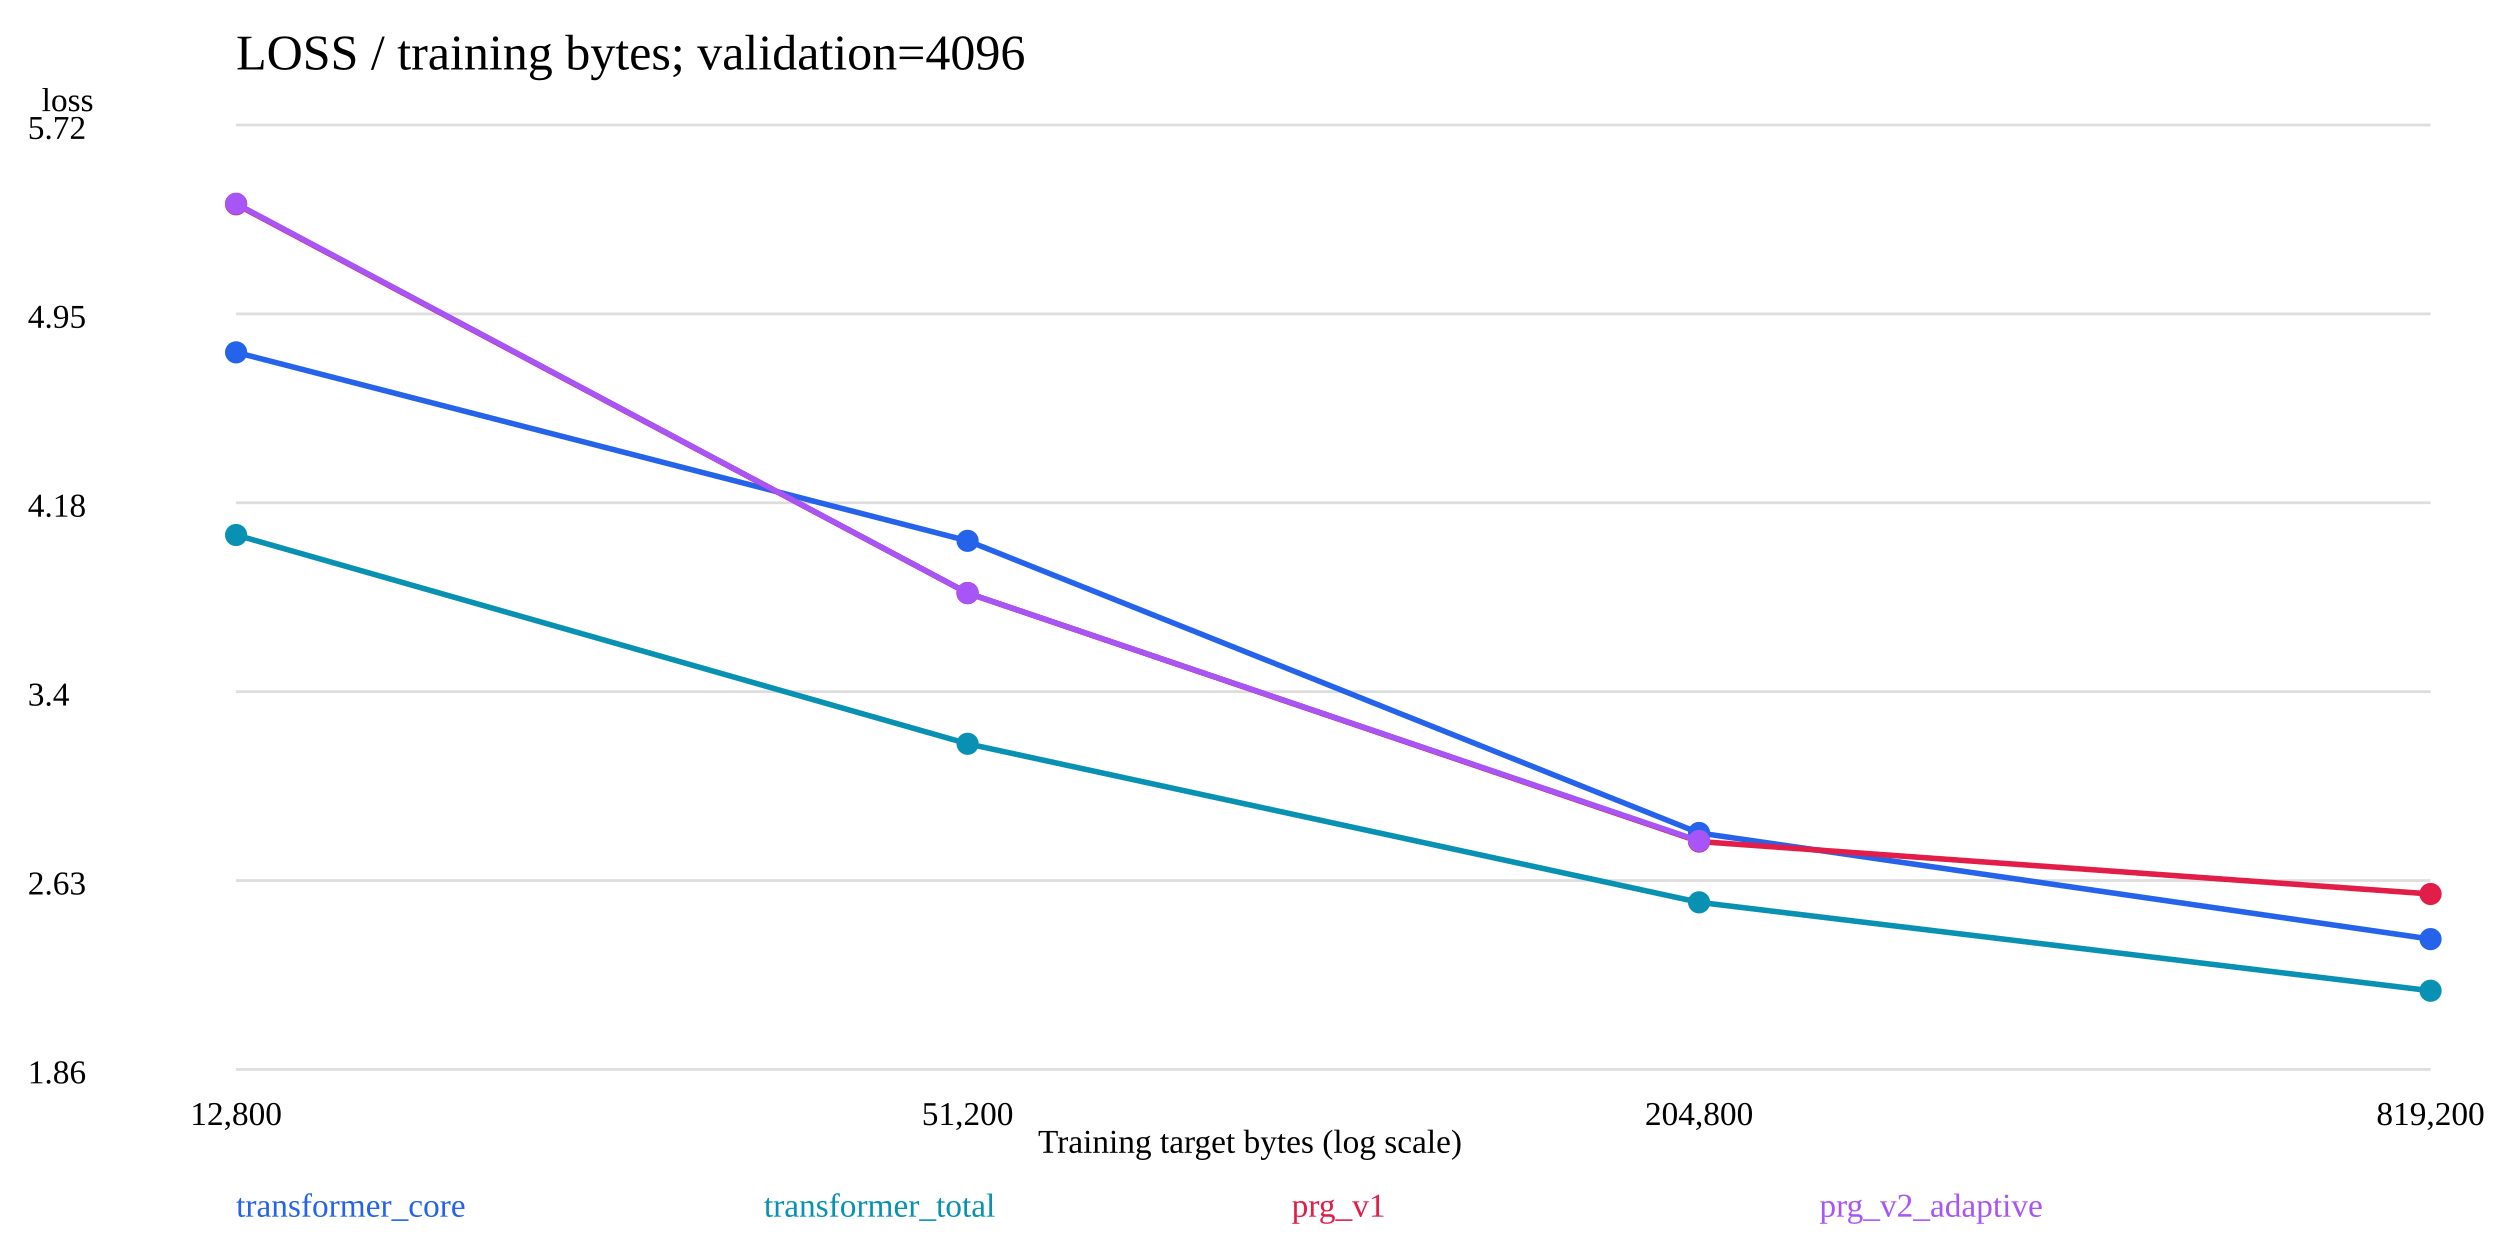
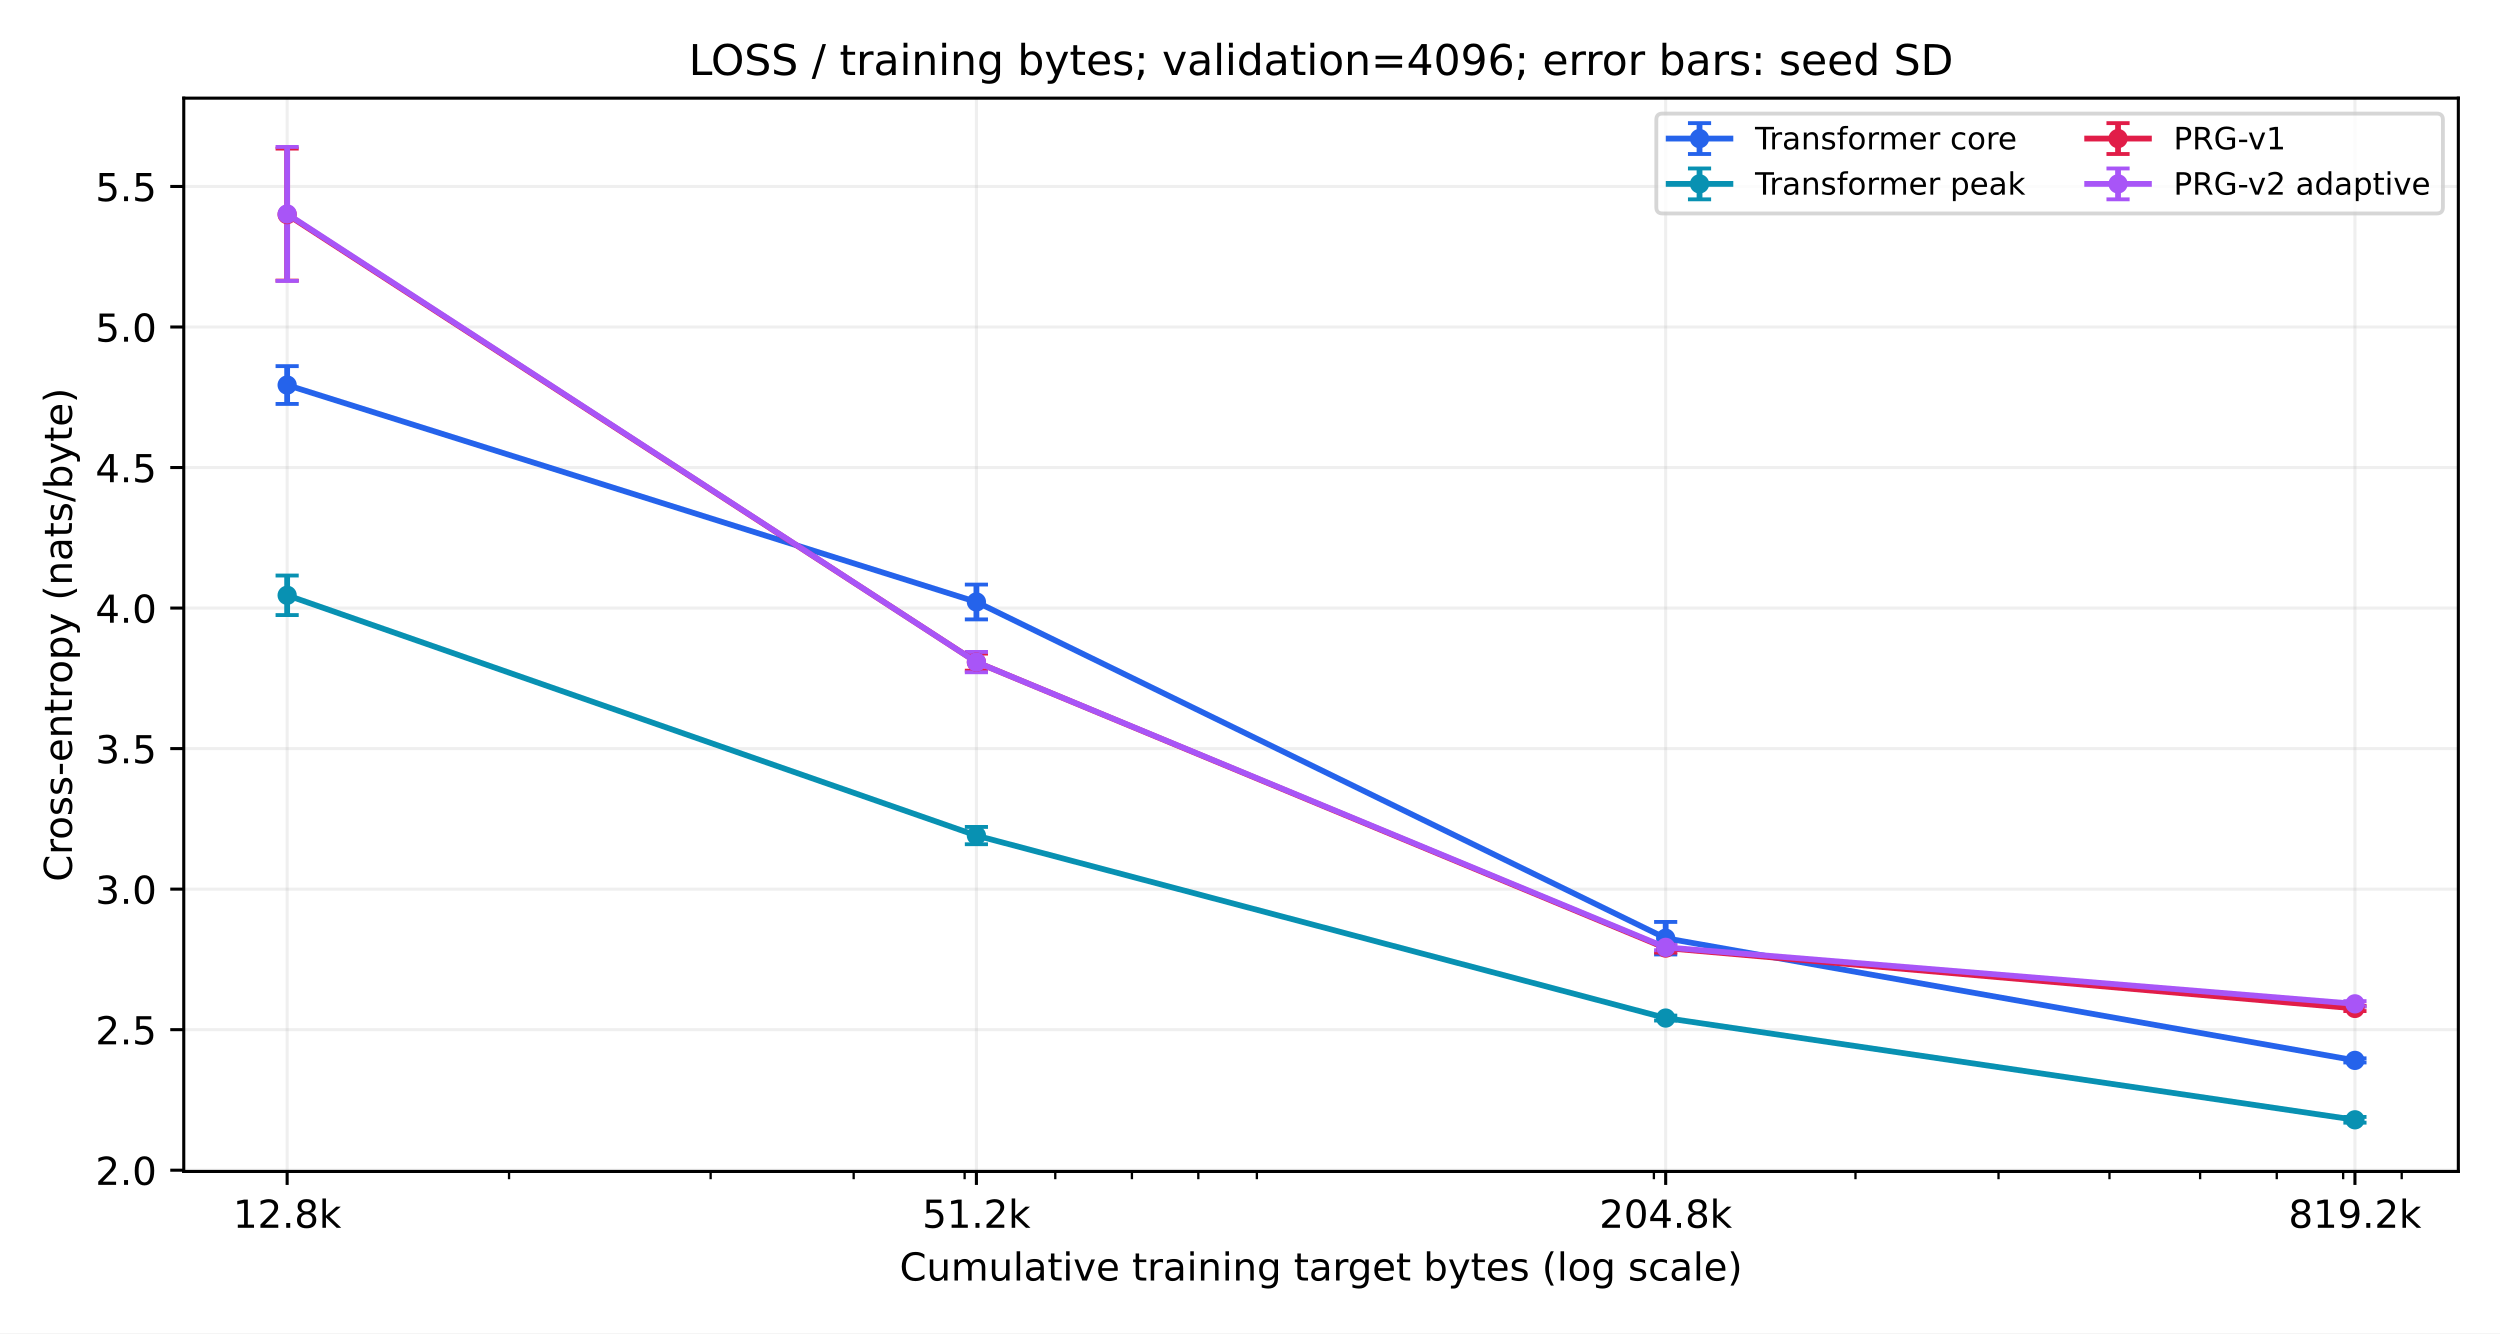
- <svg xmlns="http://www.w3.org/2000/svg" width="900" height="450" viewBox="0 0 900 450">
-   <rect width="100%" height="100%" fill="white" />
-   <text x="85" y="25" font-size="18">LOSS / training bytes; validation=4096</text>
-   <line x1="85" x2="875" y1="385.0" y2="385.0" stroke="#ddd" />
-   <text x="10" y="390.0" font-size="12">1.86</text>
-   <line x1="85" x2="875" y1="317.0" y2="317.0" stroke="#ddd" />
-   <text x="10" y="322.0" font-size="12">2.63</text>
-   <line x1="85" x2="875" y1="249" y2="249" stroke="#ddd" />
-   <text x="10" y="254" font-size="12">3.4</text>
-   <line x1="85" x2="875" y1="181" y2="181" stroke="#ddd" />
-   <text x="10" y="186" font-size="12">4.18</text>
-   <line x1="85" x2="875" y1="113.0" y2="113.0" stroke="#ddd" />
-   <text x="10" y="118.0" font-size="12">4.95</text>
-   <line x1="85" x2="875" y1="45.0" y2="45.0" stroke="#ddd" />
-   <text x="10" y="50.0" font-size="12">5.72</text>
-   <text x="85.0" y="405" text-anchor="middle" font-size="12">12,800</text>
-   <text x="348.333" y="405" text-anchor="middle" font-size="12">51,200</text>
-   <text x="611.667" y="405" text-anchor="middle" font-size="12">204,800</text>
-   <text x="875.0" y="405" text-anchor="middle" font-size="12">819,200</text>
-   <polyline points="85.00,126.85 348.33,194.70 611.67,299.87 875.00,338.08" fill="none" stroke="#2563eb" stroke-width="2" />
-   <circle cx="85.0" cy="126.85" r="4" fill="#2563eb" />
-   <circle cx="348.333" cy="194.699" r="4" fill="#2563eb" />
-   <circle cx="611.667" cy="299.866" r="4" fill="#2563eb" />
-   <circle cx="875.0" cy="338.082" r="4" fill="#2563eb" />
-   <text x="85" y="438" fill="#2563eb" font-size="12">transformer_core</text>
-   <polyline points="85.00,192.61 348.33,267.76 611.67,324.84 875.00,356.67" fill="none" stroke="#0891b2" stroke-width="2" />
-   <circle cx="85.0" cy="192.609" r="4" fill="#0891b2" />
-   <circle cx="348.333" cy="267.764" r="4" fill="#0891b2" />
-   <circle cx="611.667" cy="324.842" r="4" fill="#0891b2" />
-   <circle cx="875.0" cy="356.667" r="4" fill="#0891b2" />
-   <text x="275" y="438" fill="#0891b2" font-size="12">transformer_total</text>
-   <polyline points="85.00,73.54 348.33,213.51 611.67,302.96 875.00,321.84" fill="none" stroke="#e11d48" stroke-width="2" />
-   <circle cx="85.0" cy="73.539" r="4" fill="#e11d48" />
-   <circle cx="348.333" cy="213.512" r="4" fill="#e11d48" />
-   <circle cx="611.667" cy="302.957" r="4" fill="#e11d48" />
-   <circle cx="875.0" cy="321.836" r="4" fill="#e11d48" />
-   <text x="465" y="438" fill="#e11d48" font-size="12">prg_v1</text>
-   <polyline points="85.00,73.33 348.33,213.51 611.67,302.73" fill="none" stroke="#a855f7" stroke-width="2" />
-   <circle cx="85.0" cy="73.333" r="4" fill="#a855f7" />
-   <circle cx="348.333" cy="213.509" r="4" fill="#a855f7" />
-   <circle cx="611.667" cy="302.731" r="4" fill="#a855f7" />
-   <text x="655" y="438" fill="#a855f7" font-size="12">prg_v2_adaptive</text>
-   <text x="450" y="415" text-anchor="middle" font-size="12">Training target bytes (log scale)</text>
-   <text x="15" y="40" font-size="12">loss</text>
+ <svg xmlns="http://www.w3.org/2000/svg" xmlns:xlink="http://www.w3.org/1999/xlink" width="648pt" height="345.6pt" viewBox="0 0 648 345.6" version="1.1">
+   <defs>
+     <style type="text/css">*{stroke-linejoin: round; stroke-linecap: butt}</style>
+   </defs>
+   <g id="figure_1">
+     <g id="patch_1">
+       <path d="M 0 345.6 L 648 345.6 L 648 0 L 0 0 z " style="fill: #ffffff" />
+     </g>
+     <g id="axes_1">
+       <g id="patch_2">
+         <path d="M 47.63 303.64 L 637.2 303.64 L 637.2 25.44 L 47.63 25.44 z " style="fill: #ffffff" />
+       </g>
+       <g id="matplotlib.axis_1">
+         <g id="xtick_1">
+           <g id="line2d_1">
+             <path d="M 74.429 303.64 L 74.429 25.44 " clip-path="url(#p0db407a2da)" style="fill: none; stroke: #b0b0b0; stroke-opacity: 0.2; stroke-width: 0.8; stroke-linecap: square" />
+           </g>
+           <g id="line2d_2">
+             <defs>
+               <path id="m1986280dcb" d="M 0 0 L 0 3.5 " style="stroke: #000000; stroke-width: 0.8" />
+             </defs>
+             <g>
+               <use xlink:href="#m1986280dcb" x="74.429" y="303.64" style="stroke: #000000; stroke-width: 0.8" />
+             </g>
+           </g>
+           <g id="text_1">
+             <text style="font-size: 10px; font-family: 'DejaVu Sans', 'Bitstream Vera Sans', 'Computer Modern Sans Serif', 'Lucida Grande', 'Verdana', 'Geneva', 'Lucid', 'Arial', 'Helvetica', 'Avant Garde', sans-serif; text-anchor: middle" x="74.429" y="318.238" transform="rotate(-0 74.42864 318.2384)">12.8k</text>
+           </g>
+         </g>
+         <g id="xtick_2">
+           <g id="line2d_3">
+             <path d="M 253.086 303.64 L 253.086 25.44 " clip-path="url(#p0db407a2da)" style="fill: none; stroke: #b0b0b0; stroke-opacity: 0.2; stroke-width: 0.8; stroke-linecap: square" />
+           </g>
+           <g id="line2d_4">
+             <g>
+               <use xlink:href="#m1986280dcb" x="253.086" y="303.64" style="stroke: #000000; stroke-width: 0.8" />
+             </g>
+           </g>
+           <g id="text_2">
+             <text style="font-size: 10px; font-family: 'DejaVu Sans', 'Bitstream Vera Sans', 'Computer Modern Sans Serif', 'Lucida Grande', 'Verdana', 'Geneva', 'Lucid', 'Arial', 'Helvetica', 'Avant Garde', sans-serif; text-anchor: middle" x="253.086" y="318.238" transform="rotate(-0 253.0862 318.2384)">51.2k</text>
+           </g>
+         </g>
+         <g id="xtick_3">
+           <g id="line2d_5">
+             <path d="M 431.744 303.64 L 431.744 25.44 " clip-path="url(#p0db407a2da)" style="fill: none; stroke: #b0b0b0; stroke-opacity: 0.2; stroke-width: 0.8; stroke-linecap: square" />
+           </g>
+           <g id="line2d_6">
+             <g>
+               <use xlink:href="#m1986280dcb" x="431.744" y="303.64" style="stroke: #000000; stroke-width: 0.8" />
+             </g>
+           </g>
+           <g id="text_3">
+             <text style="font-size: 10px; font-family: 'DejaVu Sans', 'Bitstream Vera Sans', 'Computer Modern Sans Serif', 'Lucida Grande', 'Verdana', 'Geneva', 'Lucid', 'Arial', 'Helvetica', 'Avant Garde', sans-serif; text-anchor: middle" x="431.744" y="318.238" transform="rotate(-0 431.7438 318.2384)">204.8k</text>
+           </g>
+         </g>
+         <g id="xtick_4">
+           <g id="line2d_7">
+             <path d="M 610.401 303.64 L 610.401 25.44 " clip-path="url(#p0db407a2da)" style="fill: none; stroke: #b0b0b0; stroke-opacity: 0.2; stroke-width: 0.8; stroke-linecap: square" />
+           </g>
+           <g id="line2d_8">
+             <g>
+               <use xlink:href="#m1986280dcb" x="610.401" y="303.64" style="stroke: #000000; stroke-width: 0.8" />
+             </g>
+           </g>
+           <g id="text_4">
+             <text style="font-size: 10px; font-family: 'DejaVu Sans', 'Bitstream Vera Sans', 'Computer Modern Sans Serif', 'Lucida Grande', 'Verdana', 'Geneva', 'Lucid', 'Arial', 'Helvetica', 'Avant Garde', sans-serif; text-anchor: middle" x="610.401" y="318.238" transform="rotate(-0 610.4014 318.2384)">819.2k</text>
+           </g>
+         </g>
+         <g id="xtick_5">
+           <g id="line2d_9">
+             <defs>
+               <path id="m4b7d5a0a49" d="M 0 0 L 0 2 " style="stroke: #000000; stroke-width: 0.6" />
+             </defs>
+             <g>
+               <use xlink:href="#m4b7d5a0a49" x="131.944" y="303.64" style="stroke: #000000; stroke-width: 0.6" />
+             </g>
+           </g>
+         </g>
+         <g id="xtick_6">
+           <g id="line2d_10">
+             <g>
+               <use xlink:href="#m4b7d5a0a49" x="184.198" y="303.64" style="stroke: #000000; stroke-width: 0.6" />
+             </g>
+           </g>
+         </g>
+         <g id="xtick_7">
+           <g id="line2d_11">
+             <g>
+               <use xlink:href="#m4b7d5a0a49" x="221.272" y="303.64" style="stroke: #000000; stroke-width: 0.6" />
+             </g>
+           </g>
+         </g>
+         <g id="xtick_8">
+           <g id="line2d_12">
+             <g>
+               <use xlink:href="#m4b7d5a0a49" x="250.03" y="303.64" style="stroke: #000000; stroke-width: 0.6" />
+             </g>
+           </g>
+         </g>
+         <g id="xtick_9">
+           <g id="line2d_13">
+             <g>
+               <use xlink:href="#m4b7d5a0a49" x="273.526" y="303.64" style="stroke: #000000; stroke-width: 0.6" />
+             </g>
+           </g>
+         </g>
+         <g id="xtick_10">
+           <g id="line2d_14">
+             <g>
+               <use xlink:href="#m4b7d5a0a49" x="293.392" y="303.64" style="stroke: #000000; stroke-width: 0.6" />
+             </g>
+           </g>
+         </g>
+         <g id="xtick_11">
+           <g id="line2d_15">
+             <g>
+               <use xlink:href="#m4b7d5a0a49" x="310.601" y="303.64" style="stroke: #000000; stroke-width: 0.6" />
+             </g>
+           </g>
+         </g>
+         <g id="xtick_12">
+           <g id="line2d_16">
+             <g>
+               <use xlink:href="#m4b7d5a0a49" x="325.78" y="303.64" style="stroke: #000000; stroke-width: 0.6" />
+             </g>
+           </g>
+         </g>
+         <g id="xtick_13">
+           <g id="line2d_17">
+             <g>
+               <use xlink:href="#m4b7d5a0a49" x="428.687" y="303.64" style="stroke: #000000; stroke-width: 0.6" />
+             </g>
+           </g>
+         </g>
+         <g id="xtick_14">
+           <g id="line2d_18">
+             <g>
+               <use xlink:href="#m4b7d5a0a49" x="480.941" y="303.64" style="stroke: #000000; stroke-width: 0.6" />
+             </g>
+           </g>
+         </g>
+         <g id="xtick_15">
+           <g id="line2d_19">
+             <g>
+               <use xlink:href="#m4b7d5a0a49" x="518.016" y="303.64" style="stroke: #000000; stroke-width: 0.6" />
+             </g>
+           </g>
+         </g>
+         <g id="xtick_16">
+           <g id="line2d_20">
+             <g>
+               <use xlink:href="#m4b7d5a0a49" x="546.774" y="303.64" style="stroke: #000000; stroke-width: 0.6" />
+             </g>
+           </g>
+         </g>
+         <g id="xtick_17">
+           <g id="line2d_21">
+             <g>
+               <use xlink:href="#m4b7d5a0a49" x="570.27" y="303.64" style="stroke: #000000; stroke-width: 0.6" />
+             </g>
+           </g>
+         </g>
+         <g id="xtick_18">
+           <g id="line2d_22">
+             <g>
+               <use xlink:href="#m4b7d5a0a49" x="590.136" y="303.64" style="stroke: #000000; stroke-width: 0.6" />
+             </g>
+           </g>
+         </g>
+         <g id="xtick_19">
+           <g id="line2d_23">
+             <g>
+               <use xlink:href="#m4b7d5a0a49" x="607.345" y="303.64" style="stroke: #000000; stroke-width: 0.6" />
+             </g>
+           </g>
+         </g>
+         <g id="xtick_20">
+           <g id="line2d_24">
+             <g>
+               <use xlink:href="#m4b7d5a0a49" x="622.524" y="303.64" style="stroke: #000000; stroke-width: 0.6" />
+             </g>
+           </g>
+         </g>
+         <g id="text_5">
+           <text style="font-size: 10px; font-family: 'DejaVu Sans', 'Bitstream Vera Sans', 'Computer Modern Sans Serif', 'Lucida Grande', 'Verdana', 'Geneva', 'Lucid', 'Arial', 'Helvetica', 'Avant Garde', sans-serif; text-anchor: middle" x="342.415" y="331.917" transform="rotate(-0 342.415 331.9166)">Cumulative training target bytes (log scale)</text>
+         </g>
+       </g>
+       <g id="matplotlib.axis_2">
+         <g id="ytick_1">
+           <g id="line2d_25">
+             <path d="M 47.63 303.315 L 637.2 303.315 " clip-path="url(#p0db407a2da)" style="fill: none; stroke: #b0b0b0; stroke-opacity: 0.2; stroke-width: 0.8; stroke-linecap: square" />
+           </g>
+           <g id="line2d_26">
+             <defs>
+               <path id="mdb5ca805af" d="M 0 0 L -3.5 0 " style="stroke: #000000; stroke-width: 0.8" />
+             </defs>
+             <g>
+               <use xlink:href="#mdb5ca805af" x="47.63" y="303.315" style="stroke: #000000; stroke-width: 0.8" />
+             </g>
+           </g>
+           <g id="text_6">
+             <text style="font-size: 10px; font-family: 'DejaVu Sans', 'Bitstream Vera Sans', 'Computer Modern Sans Serif', 'Lucida Grande', 'Verdana', 'Geneva', 'Lucid', 'Arial', 'Helvetica', 'Avant Garde', sans-serif; text-anchor: end" x="40.63" y="307.114" transform="rotate(-0 40.63 307.1143)">2.0</text>
+           </g>
+         </g>
+         <g id="ytick_2">
+           <g id="line2d_27">
+             <path d="M 47.63 266.889 L 637.2 266.889 " clip-path="url(#p0db407a2da)" style="fill: none; stroke: #b0b0b0; stroke-opacity: 0.2; stroke-width: 0.8; stroke-linecap: square" />
+           </g>
+           <g id="line2d_28">
+             <g>
+               <use xlink:href="#mdb5ca805af" x="47.63" y="266.889" style="stroke: #000000; stroke-width: 0.8" />
+             </g>
+           </g>
+           <g id="text_7">
+             <text style="font-size: 10px; font-family: 'DejaVu Sans', 'Bitstream Vera Sans', 'Computer Modern Sans Serif', 'Lucida Grande', 'Verdana', 'Geneva', 'Lucid', 'Arial', 'Helvetica', 'Avant Garde', sans-serif; text-anchor: end" x="40.63" y="270.688" transform="rotate(-0 40.63 270.6884)">2.5</text>
+           </g>
+         </g>
+         <g id="ytick_3">
+           <g id="line2d_29">
+             <path d="M 47.63 230.463 L 637.2 230.463 " clip-path="url(#p0db407a2da)" style="fill: none; stroke: #b0b0b0; stroke-opacity: 0.2; stroke-width: 0.8; stroke-linecap: square" />
+           </g>
+           <g id="line2d_30">
+             <g>
+               <use xlink:href="#mdb5ca805af" x="47.63" y="230.463" style="stroke: #000000; stroke-width: 0.8" />
+             </g>
+           </g>
+           <g id="text_8">
+             <text style="font-size: 10px; font-family: 'DejaVu Sans', 'Bitstream Vera Sans', 'Computer Modern Sans Serif', 'Lucida Grande', 'Verdana', 'Geneva', 'Lucid', 'Arial', 'Helvetica', 'Avant Garde', sans-serif; text-anchor: end" x="40.63" y="234.263" transform="rotate(-0 40.63 234.2626)">3.0</text>
+           </g>
+         </g>
+         <g id="ytick_4">
+           <g id="line2d_31">
+             <path d="M 47.63 194.038 L 637.2 194.038 " clip-path="url(#p0db407a2da)" style="fill: none; stroke: #b0b0b0; stroke-opacity: 0.2; stroke-width: 0.8; stroke-linecap: square" />
+           </g>
+           <g id="line2d_32">
+             <g>
+               <use xlink:href="#mdb5ca805af" x="47.63" y="194.038" style="stroke: #000000; stroke-width: 0.8" />
+             </g>
+           </g>
+           <g id="text_9">
+             <text style="font-size: 10px; font-family: 'DejaVu Sans', 'Bitstream Vera Sans', 'Computer Modern Sans Serif', 'Lucida Grande', 'Verdana', 'Geneva', 'Lucid', 'Arial', 'Helvetica', 'Avant Garde', sans-serif; text-anchor: end" x="40.63" y="197.837" transform="rotate(-0 40.63 197.8368)">3.5</text>
+           </g>
+         </g>
+         <g id="ytick_5">
+           <g id="line2d_33">
+             <path d="M 47.63 157.612 L 637.2 157.612 " clip-path="url(#p0db407a2da)" style="fill: none; stroke: #b0b0b0; stroke-opacity: 0.2; stroke-width: 0.8; stroke-linecap: square" />
+           </g>
+           <g id="line2d_34">
+             <g>
+               <use xlink:href="#mdb5ca805af" x="47.63" y="157.612" style="stroke: #000000; stroke-width: 0.8" />
+             </g>
+           </g>
+           <g id="text_10">
+             <text style="font-size: 10px; font-family: 'DejaVu Sans', 'Bitstream Vera Sans', 'Computer Modern Sans Serif', 'Lucida Grande', 'Verdana', 'Geneva', 'Lucid', 'Arial', 'Helvetica', 'Avant Garde', sans-serif; text-anchor: end" x="40.63" y="161.411" transform="rotate(-0 40.63 161.411)">4.0</text>
+           </g>
+         </g>
+         <g id="ytick_6">
+           <g id="line2d_35">
+             <path d="M 47.63 121.186 L 637.2 121.186 " clip-path="url(#p0db407a2da)" style="fill: none; stroke: #b0b0b0; stroke-opacity: 0.2; stroke-width: 0.8; stroke-linecap: square" />
+           </g>
+           <g id="line2d_36">
+             <g>
+               <use xlink:href="#mdb5ca805af" x="47.63" y="121.186" style="stroke: #000000; stroke-width: 0.8" />
+             </g>
+           </g>
+           <g id="text_11">
+             <text style="font-size: 10px; font-family: 'DejaVu Sans', 'Bitstream Vera Sans', 'Computer Modern Sans Serif', 'Lucida Grande', 'Verdana', 'Geneva', 'Lucid', 'Arial', 'Helvetica', 'Avant Garde', sans-serif; text-anchor: end" x="40.63" y="124.985" transform="rotate(-0 40.63 124.9852)">4.5</text>
+           </g>
+         </g>
+         <g id="ytick_7">
+           <g id="line2d_37">
+             <path d="M 47.63 84.76 L 637.2 84.76 " clip-path="url(#p0db407a2da)" style="fill: none; stroke: #b0b0b0; stroke-opacity: 0.2; stroke-width: 0.8; stroke-linecap: square" />
+           </g>
+           <g id="line2d_38">
+             <g>
+               <use xlink:href="#mdb5ca805af" x="47.63" y="84.76" style="stroke: #000000; stroke-width: 0.8" />
+             </g>
+           </g>
+           <g id="text_12">
+             <text style="font-size: 10px; font-family: 'DejaVu Sans', 'Bitstream Vera Sans', 'Computer Modern Sans Serif', 'Lucida Grande', 'Verdana', 'Geneva', 'Lucid', 'Arial', 'Helvetica', 'Avant Garde', sans-serif; text-anchor: end" x="40.63" y="88.559" transform="rotate(-0 40.63 88.55936)">5.0</text>
+           </g>
+         </g>
+         <g id="ytick_8">
+           <g id="line2d_39">
+             <path d="M 47.63 48.334 L 637.2 48.334 " clip-path="url(#p0db407a2da)" style="fill: none; stroke: #b0b0b0; stroke-opacity: 0.2; stroke-width: 0.8; stroke-linecap: square" />
+           </g>
+           <g id="line2d_40">
+             <g>
+               <use xlink:href="#mdb5ca805af" x="47.63" y="48.334" style="stroke: #000000; stroke-width: 0.8" />
+             </g>
+           </g>
+           <g id="text_13">
+             <text style="font-size: 10px; font-family: 'DejaVu Sans', 'Bitstream Vera Sans', 'Computer Modern Sans Serif', 'Lucida Grande', 'Verdana', 'Geneva', 'Lucid', 'Arial', 'Helvetica', 'Avant Garde', sans-serif; text-anchor: end" x="40.63" y="52.134" transform="rotate(-0 40.63 52.13354)">5.5</text>
+           </g>
+         </g>
+         <g id="text_14">
+           <text style="font-size: 10px; font-family: 'DejaVu Sans', 'Bitstream Vera Sans', 'Computer Modern Sans Serif', 'Lucida Grande', 'Verdana', 'Geneva', 'Lucid', 'Arial', 'Helvetica', 'Avant Garde', sans-serif; text-anchor: middle" x="18.647" y="164.54" transform="rotate(-90 18.64719 164.54)">Cross-entropy (nats/byte)</text>
+         </g>
+       </g>
+       <g id="LineCollection_1">
+         <path d="M 74.429 104.706 L 74.429 94.901 " clip-path="url(#p0db407a2da)" style="fill: none; stroke: #2563eb; stroke-width: 1.5" />
+         <path d="M 253.086 160.541 L 253.086 151.52 " clip-path="url(#p0db407a2da)" style="fill: none; stroke: #2563eb; stroke-width: 1.5" />
+         <path d="M 431.744 247.398 L 431.744 238.968 " clip-path="url(#p0db407a2da)" style="fill: none; stroke: #2563eb; stroke-width: 1.5" />
+         <path d="M 610.401 275.394 L 610.401 274.312 " clip-path="url(#p0db407a2da)" style="fill: none; stroke: #2563eb; stroke-width: 1.5" />
+       </g>
+       <g id="line2d_41">
+         <defs>
+           <path id="m1d0e846e0e" d="M 3 0 L -3 -0 " style="stroke: #2563eb" />
+         </defs>
+         <g clip-path="url(#p0db407a2da)">
+           <use xlink:href="#m1d0e846e0e" x="74.429" y="104.706" style="fill: #2563eb; stroke: #2563eb" />
+           <use xlink:href="#m1d0e846e0e" x="253.086" y="160.541" style="fill: #2563eb; stroke: #2563eb" />
+           <use xlink:href="#m1d0e846e0e" x="431.744" y="247.398" style="fill: #2563eb; stroke: #2563eb" />
+           <use xlink:href="#m1d0e846e0e" x="610.401" y="275.394" style="fill: #2563eb; stroke: #2563eb" />
+         </g>
+       </g>
+       <g id="line2d_42">
+         <g clip-path="url(#p0db407a2da)">
+           <use xlink:href="#m1d0e846e0e" x="74.429" y="94.901" style="fill: #2563eb; stroke: #2563eb" />
+           <use xlink:href="#m1d0e846e0e" x="253.086" y="151.52" style="fill: #2563eb; stroke: #2563eb" />
+           <use xlink:href="#m1d0e846e0e" x="431.744" y="238.968" style="fill: #2563eb; stroke: #2563eb" />
+           <use xlink:href="#m1d0e846e0e" x="610.401" y="274.312" style="fill: #2563eb; stroke: #2563eb" />
+         </g>
+       </g>
+       <g id="LineCollection_2">
+         <path d="M 74.429 159.419 L 74.429 149.177 " clip-path="url(#p0db407a2da)" style="fill: none; stroke: #0891b2; stroke-width: 1.5" />
+         <path d="M 253.086 218.825 L 253.086 214.334 " clip-path="url(#p0db407a2da)" style="fill: none; stroke: #0891b2; stroke-width: 1.5" />
+         <path d="M 431.744 264.524 L 431.744 263.236 " clip-path="url(#p0db407a2da)" style="fill: none; stroke: #0891b2; stroke-width: 1.5" />
+         <path d="M 610.401 290.995 L 610.401 289.513 " clip-path="url(#p0db407a2da)" style="fill: none; stroke: #0891b2; stroke-width: 1.5" />
+       </g>
+       <g id="line2d_43">
+         <defs>
+           <path id="m05fc8b4bbe" d="M 3 0 L -3 -0 " style="stroke: #0891b2" />
+         </defs>
+         <g clip-path="url(#p0db407a2da)">
+           <use xlink:href="#m05fc8b4bbe" x="74.429" y="159.419" style="fill: #0891b2; stroke: #0891b2" />
+           <use xlink:href="#m05fc8b4bbe" x="253.086" y="218.825" style="fill: #0891b2; stroke: #0891b2" />
+           <use xlink:href="#m05fc8b4bbe" x="431.744" y="264.524" style="fill: #0891b2; stroke: #0891b2" />
+           <use xlink:href="#m05fc8b4bbe" x="610.401" y="290.995" style="fill: #0891b2; stroke: #0891b2" />
+         </g>
+       </g>
+       <g id="line2d_44">
+         <g clip-path="url(#p0db407a2da)">
+           <use xlink:href="#m05fc8b4bbe" x="74.429" y="149.177" style="fill: #0891b2; stroke: #0891b2" />
+           <use xlink:href="#m05fc8b4bbe" x="253.086" y="214.334" style="fill: #0891b2; stroke: #0891b2" />
+           <use xlink:href="#m05fc8b4bbe" x="431.744" y="263.236" style="fill: #0891b2; stroke: #0891b2" />
+           <use xlink:href="#m05fc8b4bbe" x="610.401" y="289.513" style="fill: #0891b2; stroke: #0891b2" />
+         </g>
+       </g>
+       <g id="LineCollection_3">
+         <path d="M 74.429 72.736 L 74.429 38.513 " clip-path="url(#p0db407a2da)" style="fill: none; stroke: #e11d48; stroke-width: 1.5" />
+         <path d="M 253.086 173.831 L 253.086 169.41 " clip-path="url(#p0db407a2da)" style="fill: none; stroke: #e11d48; stroke-width: 1.5" />
+         <path d="M 431.744 246.912 L 431.744 244.577 " clip-path="url(#p0db407a2da)" style="fill: none; stroke: #e11d48; stroke-width: 1.5" />
+         <path d="M 610.401 262.076 L 610.401 260.703 " clip-path="url(#p0db407a2da)" style="fill: none; stroke: #e11d48; stroke-width: 1.5" />
+       </g>
+       <g id="line2d_45">
+         <defs>
+           <path id="m4aaf0778f5" d="M 3 0 L -3 -0 " style="stroke: #e11d48" />
+         </defs>
+         <g clip-path="url(#p0db407a2da)">
+           <use xlink:href="#m4aaf0778f5" x="74.429" y="72.736" style="fill: #e11d48; stroke: #e11d48" />
+           <use xlink:href="#m4aaf0778f5" x="253.086" y="173.831" style="fill: #e11d48; stroke: #e11d48" />
+           <use xlink:href="#m4aaf0778f5" x="431.744" y="246.912" style="fill: #e11d48; stroke: #e11d48" />
+           <use xlink:href="#m4aaf0778f5" x="610.401" y="262.076" style="fill: #e11d48; stroke: #e11d48" />
+         </g>
+       </g>
+       <g id="line2d_46">
+         <g clip-path="url(#p0db407a2da)">
+           <use xlink:href="#m4aaf0778f5" x="74.429" y="38.513" style="fill: #e11d48; stroke: #e11d48" />
+           <use xlink:href="#m4aaf0778f5" x="253.086" y="169.41" style="fill: #e11d48; stroke: #e11d48" />
+           <use xlink:href="#m4aaf0778f5" x="431.744" y="244.577" style="fill: #e11d48; stroke: #e11d48" />
+           <use xlink:href="#m4aaf0778f5" x="610.401" y="260.703" style="fill: #e11d48; stroke: #e11d48" />
+         </g>
+       </g>
+       <g id="LineCollection_4">
+         <path d="M 74.429 72.822 L 74.429 38.085 " clip-path="url(#p0db407a2da)" style="fill: none; stroke: #a855f7; stroke-width: 1.5" />
+         <path d="M 253.086 174.254 L 253.086 168.981 " clip-path="url(#p0db407a2da)" style="fill: none; stroke: #a855f7; stroke-width: 1.5" />
+         <path d="M 431.744 246.298 L 431.744 244.816 " clip-path="url(#p0db407a2da)" style="fill: none; stroke: #a855f7; stroke-width: 1.5" />
+         <path d="M 610.401 260.9 L 610.401 259.488 " clip-path="url(#p0db407a2da)" style="fill: none; stroke: #a855f7; stroke-width: 1.5" />
+       </g>
+       <g id="line2d_47">
+         <defs>
+           <path id="mf4672941f1" d="M 3 0 L -3 -0 " style="stroke: #a855f7" />
+         </defs>
+         <g clip-path="url(#p0db407a2da)">
+           <use xlink:href="#mf4672941f1" x="74.429" y="72.822" style="fill: #a855f7; stroke: #a855f7" />
+           <use xlink:href="#mf4672941f1" x="253.086" y="174.254" style="fill: #a855f7; stroke: #a855f7" />
+           <use xlink:href="#mf4672941f1" x="431.744" y="246.298" style="fill: #a855f7; stroke: #a855f7" />
+           <use xlink:href="#mf4672941f1" x="610.401" y="260.9" style="fill: #a855f7; stroke: #a855f7" />
+         </g>
+       </g>
+       <g id="line2d_48">
+         <g clip-path="url(#p0db407a2da)">
+           <use xlink:href="#mf4672941f1" x="74.429" y="38.085" style="fill: #a855f7; stroke: #a855f7" />
+           <use xlink:href="#mf4672941f1" x="253.086" y="168.981" style="fill: #a855f7; stroke: #a855f7" />
+           <use xlink:href="#mf4672941f1" x="431.744" y="244.816" style="fill: #a855f7; stroke: #a855f7" />
+           <use xlink:href="#mf4672941f1" x="610.401" y="259.488" style="fill: #a855f7; stroke: #a855f7" />
+         </g>
+       </g>
+       <g id="line2d_49">
+         <path d="M 74.429 99.803 L 253.086 156.03 L 431.744 243.183 L 610.401 274.853 " clip-path="url(#p0db407a2da)" style="fill: none; stroke: #2563eb; stroke-width: 1.5; stroke-linecap: square" />
+         <defs>
+           <path id="mba3e8f5385" d="M 0 2 C 0.53 2 1.039 1.789 1.414 1.414 C 1.789 1.039 2 0.53 2 0 C 2 -0.53 1.789 -1.039 1.414 -1.414 C 1.039 -1.789 0.53 -2 0 -2 C -0.53 -2 -1.039 -1.789 -1.414 -1.414 C -1.789 -1.039 -2 -0.53 -2 0 C -2 0.53 -1.789 1.039 -1.414 1.414 C -1.039 1.789 -0.53 2 0 2 z " style="stroke: #2563eb" />
+         </defs>
+         <g clip-path="url(#p0db407a2da)">
+           <use xlink:href="#mba3e8f5385" x="74.429" y="99.803" style="fill: #2563eb; stroke: #2563eb" />
+           <use xlink:href="#mba3e8f5385" x="253.086" y="156.03" style="fill: #2563eb; stroke: #2563eb" />
+           <use xlink:href="#mba3e8f5385" x="431.744" y="243.183" style="fill: #2563eb; stroke: #2563eb" />
+           <use xlink:href="#mba3e8f5385" x="610.401" y="274.853" style="fill: #2563eb; stroke: #2563eb" />
+         </g>
+       </g>
+       <g id="line2d_50">
+         <path d="M 74.429 154.298 L 253.086 216.58 L 431.744 263.88 L 610.401 290.254 " clip-path="url(#p0db407a2da)" style="fill: none; stroke: #0891b2; stroke-width: 1.5; stroke-linecap: square" />
+         <defs>
+           <path id="m99acc8d7de" d="M 0 2 C 0.53 2 1.039 1.789 1.414 1.414 C 1.789 1.039 2 0.53 2 0 C 2 -0.53 1.789 -1.039 1.414 -1.414 C 1.039 -1.789 0.53 -2 0 -2 C -0.53 -2 -1.039 -1.789 -1.414 -1.414 C -1.789 -1.039 -2 -0.53 -2 0 C -2 0.53 -1.789 1.039 -1.414 1.414 C -1.039 1.789 -0.53 2 0 2 z " style="stroke: #0891b2" />
+         </defs>
+         <g clip-path="url(#p0db407a2da)">
+           <use xlink:href="#m99acc8d7de" x="74.429" y="154.298" style="fill: #0891b2; stroke: #0891b2" />
+           <use xlink:href="#m99acc8d7de" x="253.086" y="216.58" style="fill: #0891b2; stroke: #0891b2" />
+           <use xlink:href="#m99acc8d7de" x="431.744" y="263.88" style="fill: #0891b2; stroke: #0891b2" />
+           <use xlink:href="#m99acc8d7de" x="610.401" y="290.254" style="fill: #0891b2; stroke: #0891b2" />
+         </g>
+       </g>
+       <g id="line2d_51">
+         <path d="M 74.429 55.624 L 253.086 171.62 L 431.744 245.744 L 610.401 261.389 " clip-path="url(#p0db407a2da)" style="fill: none; stroke: #e11d48; stroke-width: 1.5; stroke-linecap: square" />
+         <defs>
+           <path id="m996ac706c9" d="M 0 2 C 0.53 2 1.039 1.789 1.414 1.414 C 1.789 1.039 2 0.53 2 0 C 2 -0.53 1.789 -1.039 1.414 -1.414 C 1.039 -1.789 0.53 -2 0 -2 C -0.53 -2 -1.039 -1.789 -1.414 -1.414 C -1.789 -1.039 -2 -0.53 -2 0 C -2 0.53 -1.789 1.039 -1.414 1.414 C -1.039 1.789 -0.53 2 0 2 z " style="stroke: #e11d48" />
+         </defs>
+         <g clip-path="url(#p0db407a2da)">
+           <use xlink:href="#m996ac706c9" x="74.429" y="55.624" style="fill: #e11d48; stroke: #e11d48" />
+           <use xlink:href="#m996ac706c9" x="253.086" y="171.62" style="fill: #e11d48; stroke: #e11d48" />
+           <use xlink:href="#m996ac706c9" x="431.744" y="245.744" style="fill: #e11d48; stroke: #e11d48" />
+           <use xlink:href="#m996ac706c9" x="610.401" y="261.389" style="fill: #e11d48; stroke: #e11d48" />
+         </g>
+       </g>
+       <g id="line2d_52">
+         <path d="M 74.429 55.454 L 253.086 171.618 L 431.744 245.557 L 610.401 260.194 " clip-path="url(#p0db407a2da)" style="fill: none; stroke: #a855f7; stroke-width: 1.5; stroke-linecap: square" />
+         <defs>
+           <path id="m940aaf8ca3" d="M 0 2 C 0.53 2 1.039 1.789 1.414 1.414 C 1.789 1.039 2 0.53 2 0 C 2 -0.53 1.789 -1.039 1.414 -1.414 C 1.039 -1.789 0.53 -2 0 -2 C -0.53 -2 -1.039 -1.789 -1.414 -1.414 C -1.789 -1.039 -2 -0.53 -2 0 C -2 0.53 -1.789 1.039 -1.414 1.414 C -1.039 1.789 -0.53 2 0 2 z " style="stroke: #a855f7" />
+         </defs>
+         <g clip-path="url(#p0db407a2da)">
+           <use xlink:href="#m940aaf8ca3" x="74.429" y="55.454" style="fill: #a855f7; stroke: #a855f7" />
+           <use xlink:href="#m940aaf8ca3" x="253.086" y="171.618" style="fill: #a855f7; stroke: #a855f7" />
+           <use xlink:href="#m940aaf8ca3" x="431.744" y="245.557" style="fill: #a855f7; stroke: #a855f7" />
+           <use xlink:href="#m940aaf8ca3" x="610.401" y="260.194" style="fill: #a855f7; stroke: #a855f7" />
+         </g>
+       </g>
+       <g id="patch_3">
+         <path d="M 47.63 303.64 L 47.63 25.44 " style="fill: none; stroke: #000000; stroke-width: 0.8; stroke-linejoin: miter; stroke-linecap: square" />
+       </g>
+       <g id="patch_4">
+         <path d="M 637.2 303.64 L 637.2 25.44 " style="fill: none; stroke: #000000; stroke-width: 0.8; stroke-linejoin: miter; stroke-linecap: square" />
+       </g>
+       <g id="patch_5">
+         <path d="M 47.63 303.64 L 637.2 303.64 " style="fill: none; stroke: #000000; stroke-width: 0.8; stroke-linejoin: miter; stroke-linecap: square" />
+       </g>
+       <g id="patch_6">
+         <path d="M 47.63 25.44 L 637.2 25.44 " style="fill: none; stroke: #000000; stroke-width: 0.8; stroke-linejoin: miter; stroke-linecap: square" />
+       </g>
+       <g id="text_15">
+         <text style="font-size: 11px; font-family: 'DejaVu Sans', 'Bitstream Vera Sans', 'Computer Modern Sans Serif', 'Lucida Grande', 'Verdana', 'Geneva', 'Lucid', 'Arial', 'Helvetica', 'Avant Garde', sans-serif; text-anchor: middle" x="342.415" y="19.44" transform="rotate(-0 342.415 19.44)">LOSS / training bytes; validation=4096; error bars: seed SD</text>
+       </g>
+       <g id="legend_1">
+         <g id="patch_7">
+           <path d="M 430.919 55.325 L 631.6 55.325 Q 633.2 55.325 633.2 53.725 L 633.2 31.04 Q 633.2 29.44 631.6 29.44 L 430.919 29.44 Q 429.319 29.44 429.319 31.04 L 429.319 53.725 Q 429.319 55.325 430.919 55.325 z " style="fill: #ffffff; opacity: 0.8; stroke: #cccccc; stroke-linejoin: miter" />
+         </g>
+         <g id="LineCollection_5">
+           <path d="M 440.519 39.919 L 440.519 31.919 " style="fill: none; stroke: #2563eb; stroke-width: 1.5" />
+         </g>
+         <g id="line2d_53">
+           <g>
+             <use xlink:href="#m1d0e846e0e" x="440.519" y="39.919" style="fill: #2563eb; stroke: #2563eb" />
+           </g>
+         </g>
+         <g id="line2d_54">
+           <g>
+             <use xlink:href="#m1d0e846e0e" x="440.519" y="31.919" style="fill: #2563eb; stroke: #2563eb" />
+           </g>
+         </g>
+         <g id="line2d_55">
+           <path d="M 432.519 35.919 L 448.519 35.919 " style="fill: none; stroke: #2563eb; stroke-width: 1.5; stroke-linecap: square" />
+         </g>
+         <g id="line2d_56">
+           <g>
+             <use xlink:href="#mba3e8f5385" x="440.519" y="35.919" style="fill: #2563eb; stroke: #2563eb" />
+           </g>
+         </g>
+         <g id="text_16">
+           <text style="font-size: 8px; font-family: 'DejaVu Sans', 'Bitstream Vera Sans', 'Computer Modern Sans Serif', 'Lucida Grande', 'Verdana', 'Geneva', 'Lucid', 'Arial', 'Helvetica', 'Avant Garde', sans-serif; text-anchor: start" x="454.919" y="38.719" transform="rotate(-0 454.9187 38.71875)">Transformer core</text>
+         </g>
+         <g id="LineCollection_6">
+           <path d="M 440.519 51.661 L 440.519 43.661 " style="fill: none; stroke: #0891b2; stroke-width: 1.5" />
+         </g>
+         <g id="line2d_57">
+           <g>
+             <use xlink:href="#m05fc8b4bbe" x="440.519" y="51.661" style="fill: #0891b2; stroke: #0891b2" />
+           </g>
+         </g>
+         <g id="line2d_58">
+           <g>
+             <use xlink:href="#m05fc8b4bbe" x="440.519" y="43.661" style="fill: #0891b2; stroke: #0891b2" />
+           </g>
+         </g>
+         <g id="line2d_59">
+           <path d="M 432.519 47.661 L 448.519 47.661 " style="fill: none; stroke: #0891b2; stroke-width: 1.5; stroke-linecap: square" />
+         </g>
+         <g id="line2d_60">
+           <g>
+             <use xlink:href="#m99acc8d7de" x="440.519" y="47.661" style="fill: #0891b2; stroke: #0891b2" />
+           </g>
+         </g>
+         <g id="text_17">
+           <text style="font-size: 8px; font-family: 'DejaVu Sans', 'Bitstream Vera Sans', 'Computer Modern Sans Serif', 'Lucida Grande', 'Verdana', 'Geneva', 'Lucid', 'Arial', 'Helvetica', 'Avant Garde', sans-serif; text-anchor: start" x="454.919" y="50.461" transform="rotate(-0 454.9187 50.46125)">Transformer peak</text>
+         </g>
+         <g id="LineCollection_7">
+           <path d="M 548.996 39.919 L 548.996 31.919 " style="fill: none; stroke: #e11d48; stroke-width: 1.5" />
+         </g>
+         <g id="line2d_61">
+           <g>
+             <use xlink:href="#m4aaf0778f5" x="548.996" y="39.919" style="fill: #e11d48; stroke: #e11d48" />
+           </g>
+         </g>
+         <g id="line2d_62">
+           <g>
+             <use xlink:href="#m4aaf0778f5" x="548.996" y="31.919" style="fill: #e11d48; stroke: #e11d48" />
+           </g>
+         </g>
+         <g id="line2d_63">
+           <path d="M 540.996 35.919 L 556.996 35.919 " style="fill: none; stroke: #e11d48; stroke-width: 1.5; stroke-linecap: square" />
+         </g>
+         <g id="line2d_64">
+           <g>
+             <use xlink:href="#m996ac706c9" x="548.996" y="35.919" style="fill: #e11d48; stroke: #e11d48" />
+           </g>
+         </g>
+         <g id="text_18">
+           <text style="font-size: 8px; font-family: 'DejaVu Sans', 'Bitstream Vera Sans', 'Computer Modern Sans Serif', 'Lucida Grande', 'Verdana', 'Geneva', 'Lucid', 'Arial', 'Helvetica', 'Avant Garde', sans-serif; text-anchor: start" x="563.396" y="38.719" transform="rotate(-0 563.3963 38.71875)">PRG-v1</text>
+         </g>
+         <g id="LineCollection_8">
+           <path d="M 548.996 51.661 L 548.996 43.661 " style="fill: none; stroke: #a855f7; stroke-width: 1.5" />
+         </g>
+         <g id="line2d_65">
+           <g>
+             <use xlink:href="#mf4672941f1" x="548.996" y="51.661" style="fill: #a855f7; stroke: #a855f7" />
+           </g>
+         </g>
+         <g id="line2d_66">
+           <g>
+             <use xlink:href="#mf4672941f1" x="548.996" y="43.661" style="fill: #a855f7; stroke: #a855f7" />
+           </g>
+         </g>
+         <g id="line2d_67">
+           <path d="M 540.996 47.661 L 556.996 47.661 " style="fill: none; stroke: #a855f7; stroke-width: 1.5; stroke-linecap: square" />
+         </g>
+         <g id="line2d_68">
+           <g>
+             <use xlink:href="#m940aaf8ca3" x="548.996" y="47.661" style="fill: #a855f7; stroke: #a855f7" />
+           </g>
+         </g>
+         <g id="text_19">
+           <text style="font-size: 8px; font-family: 'DejaVu Sans', 'Bitstream Vera Sans', 'Computer Modern Sans Serif', 'Lucida Grande', 'Verdana', 'Geneva', 'Lucid', 'Arial', 'Helvetica', 'Avant Garde', sans-serif; text-anchor: start" x="563.396" y="50.461" transform="rotate(-0 563.3963 50.46125)">PRG-v2 adaptive</text>
+         </g>
+       </g>
+     </g>
+   </g>
+   <defs>
+     <clipPath id="p0db407a2da">
+       <rect x="47.63" y="25.44" width="589.57" height="278.2" />
+     </clipPath>
+   </defs>
</svg>
